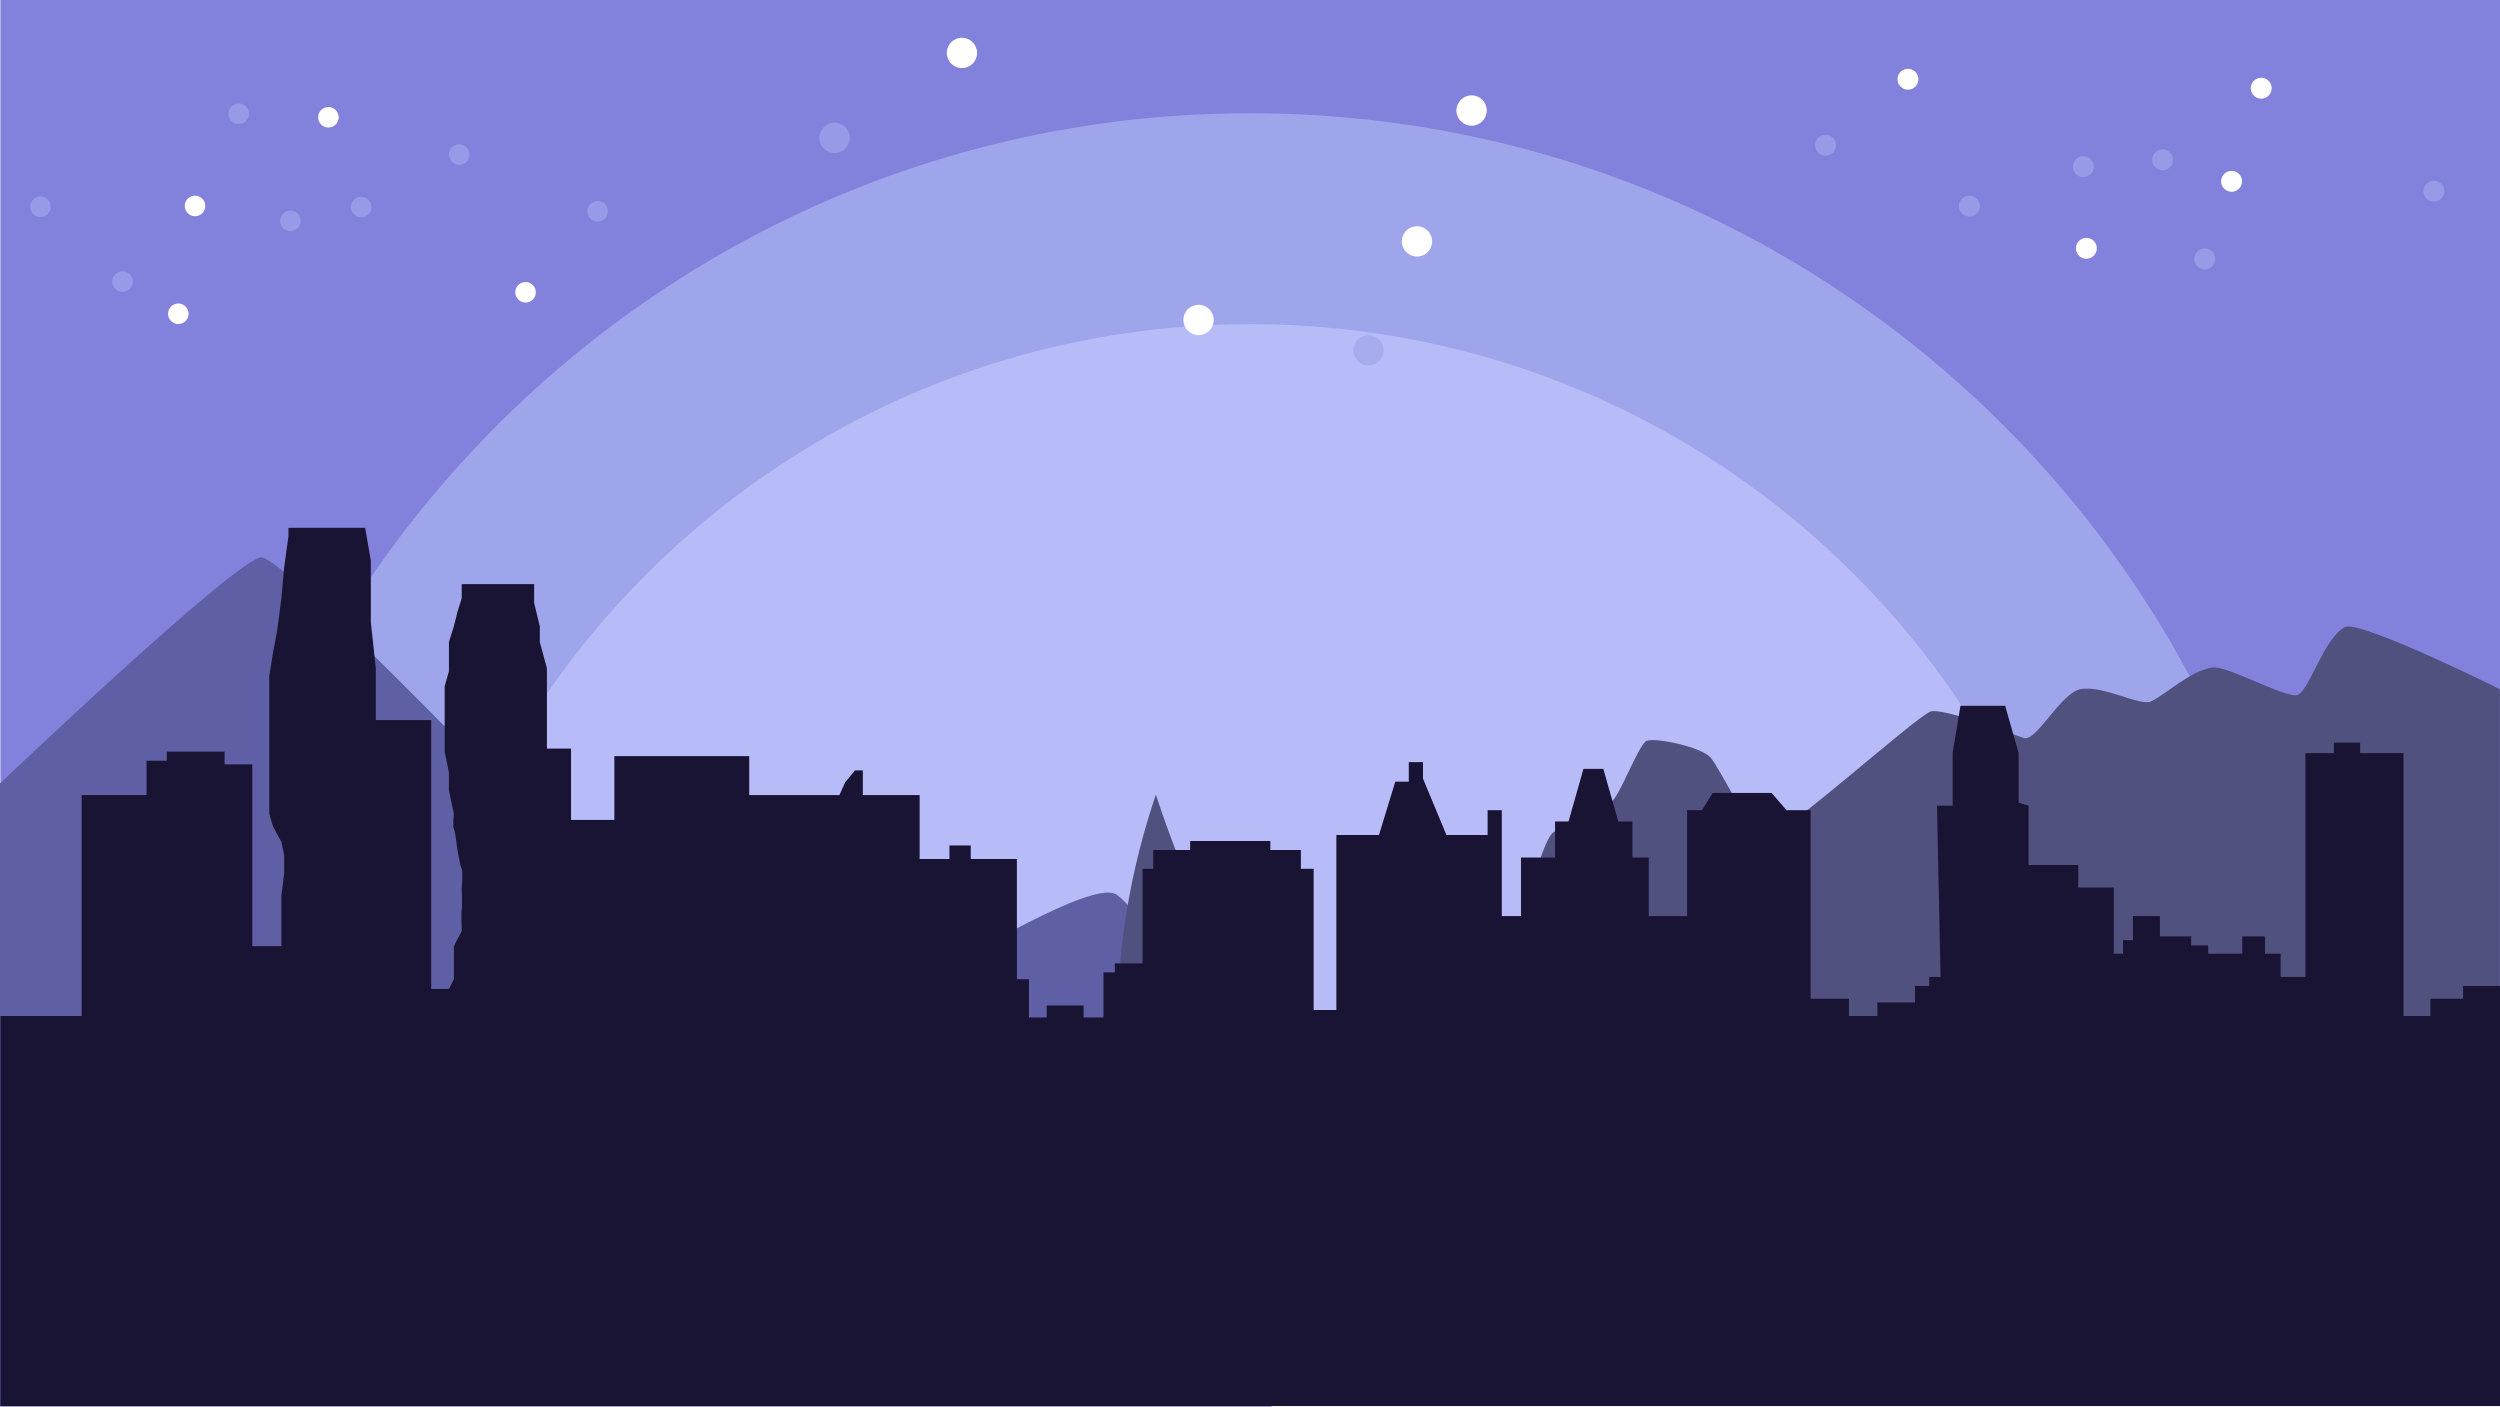
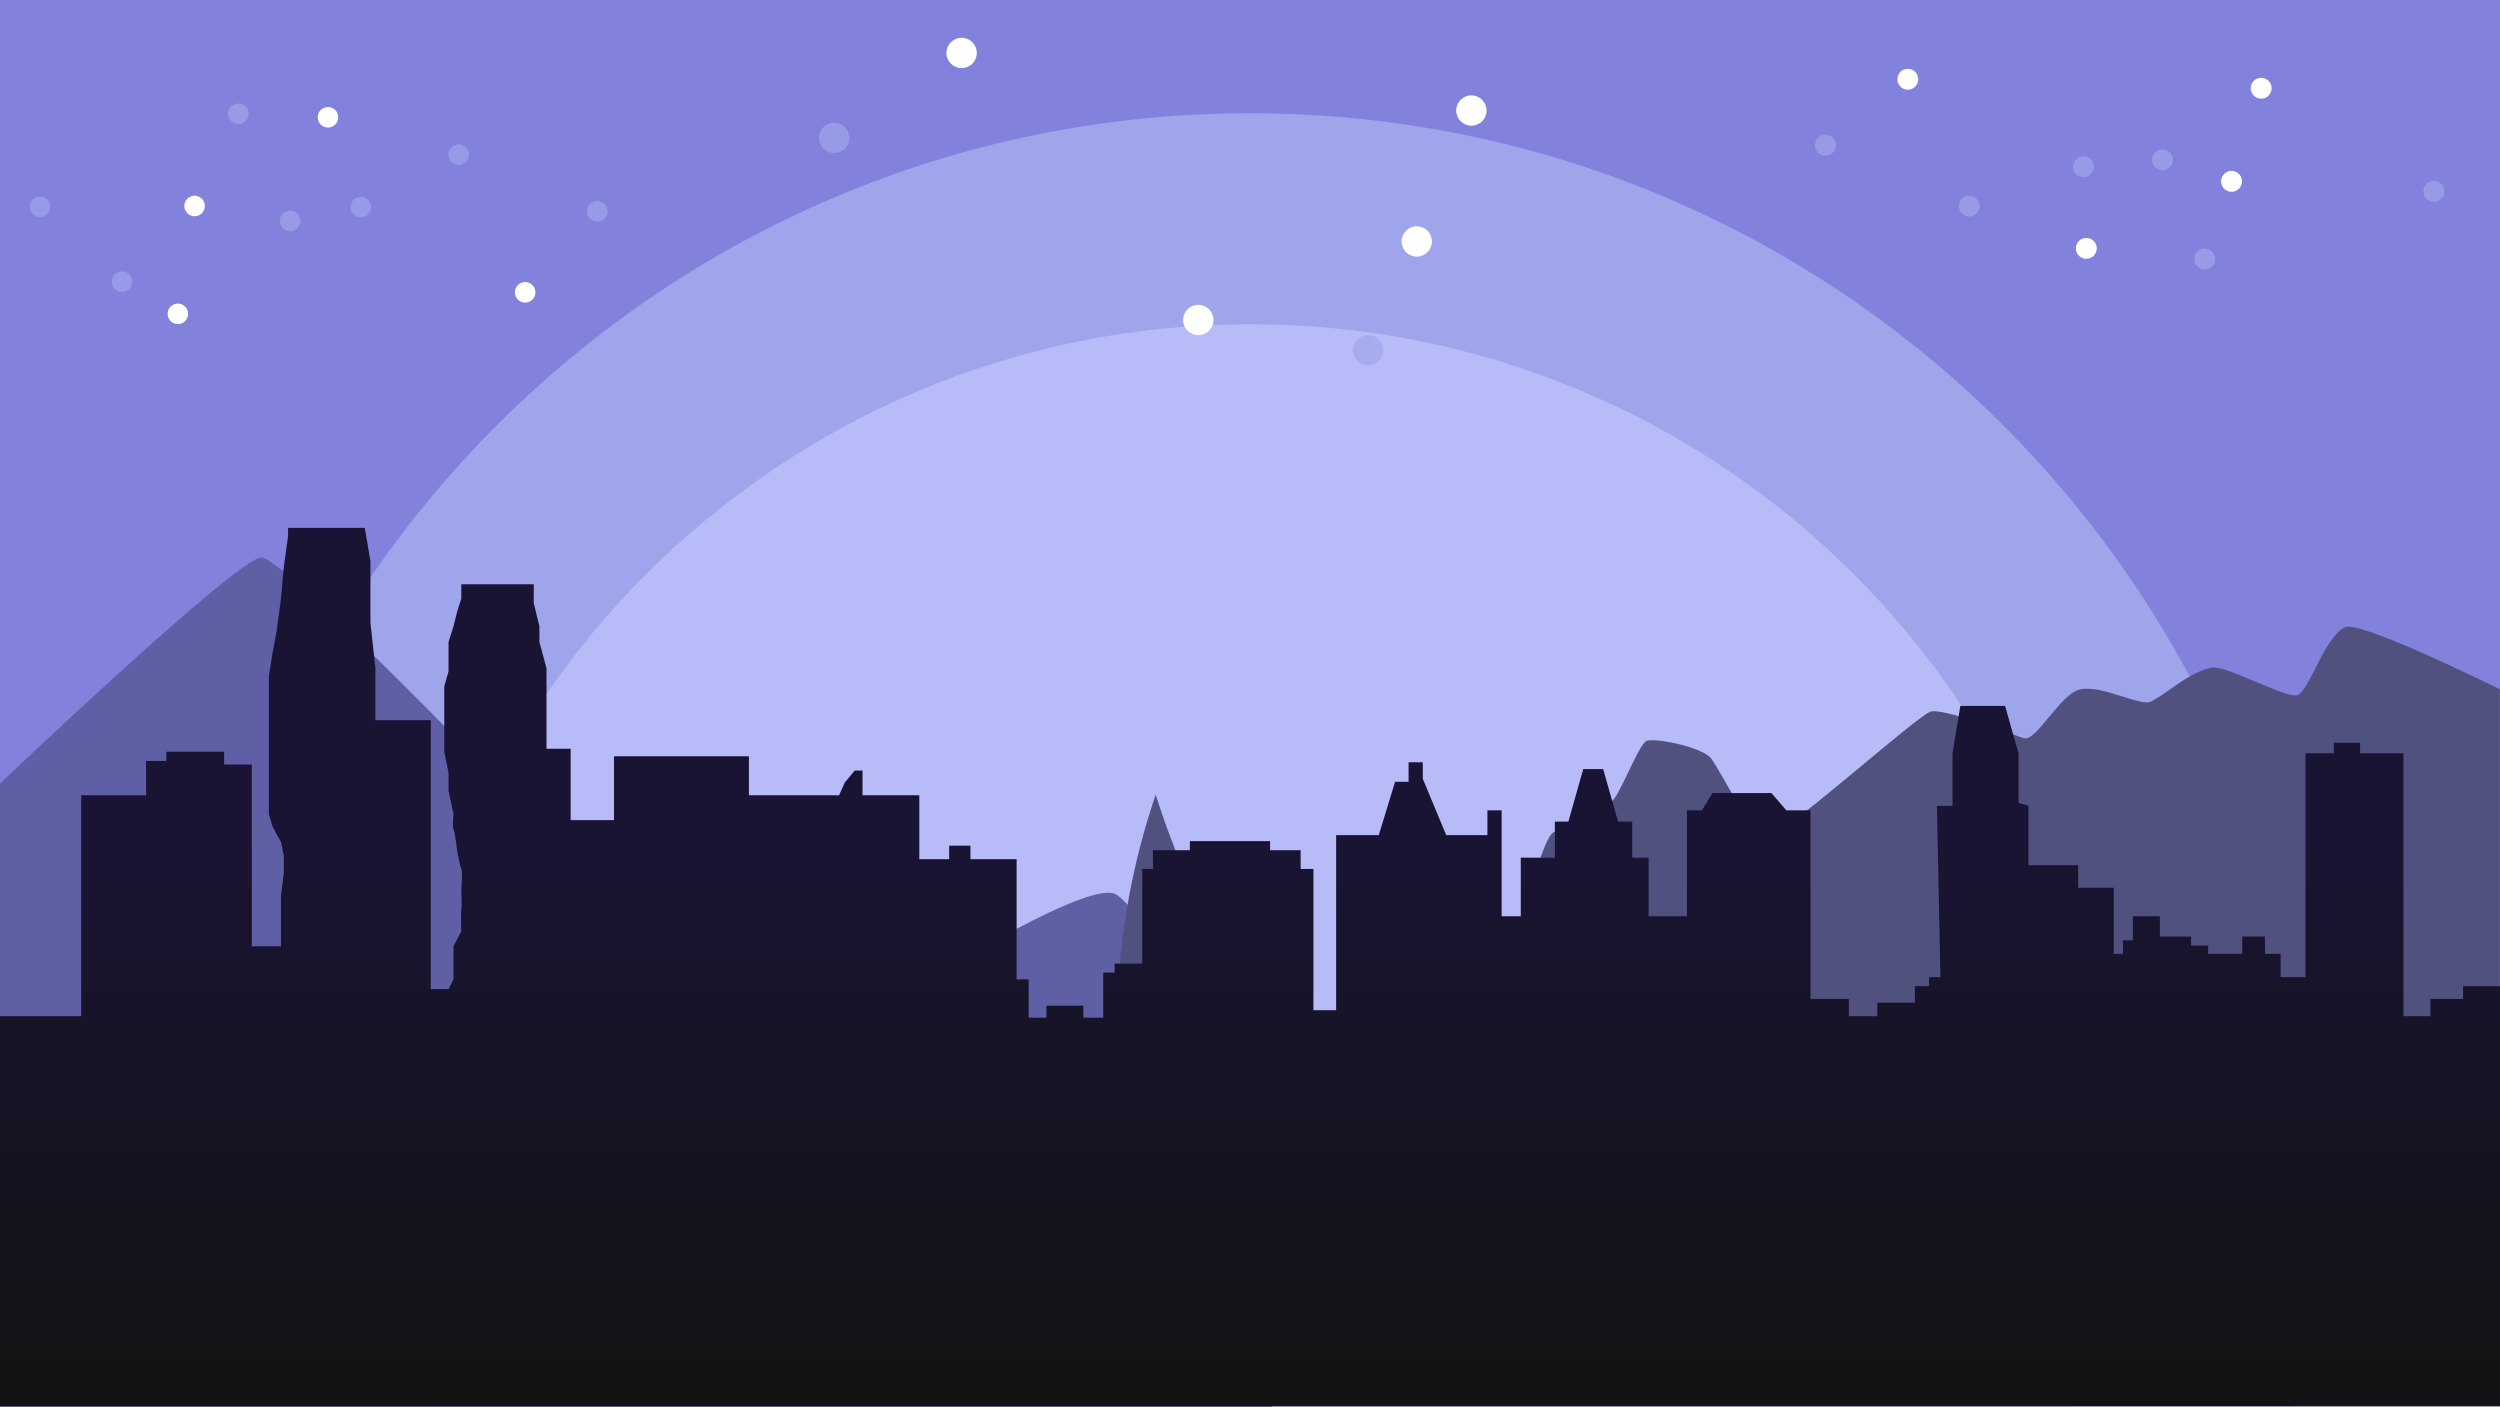
- <svg xmlns="http://www.w3.org/2000/svg" viewBox="0 0 1920.371 1080.4">
+ <svg xmlns="http://www.w3.org/2000/svg" viewBox="0 0 1920 1080.4">
  <defs>
-     <style>.a{fill:#fff;}.b{fill:#8282dc;}.c{clip-path:url(#a);}.d{fill:#9fa5eb;}.e{fill:#b7bcf9;}.f{fill:#5f5fa5;}.g{fill:#515180;}.h{opacity:0.7;}.i{fill:#191433;}</style>
+     <style>.a{fill:#fff;}.b{fill:#8282dc;}.c{clip-path:url(#a);}.d{fill:#9fa5eb;}.e{fill:#b7bcf9;}.f{fill:#5f5fa5;}.g{fill:#515180;}.h{opacity:0.7;}.i{fill:url(#b);}</style>
    <clipPath id="a">
      <rect class="a" width="1920" height="1080" />
    </clipPath>
+     <linearGradient id="b" x1="0.5" y1="0.355" x2="0.5" y2="1" gradientUnits="objectBoundingBox">
+       <stop offset="0" stop-color="#191433" />
+       <stop offset="1" stop-color="#131313" />
+     </linearGradient>
  </defs>
-   <g transform="translate(0.371)">
-     <rect class="b" width="1920" height="1080" />
-     <g class="c">
-       <circle class="d" cx="818" cy="818" r="818" transform="translate(142 87)" />
-       <circle class="e" cx="656" cy="656" r="656" transform="translate(304 249)" />
+   <rect class="b" width="1920" height="1080" />
+   <g class="c">
+     <circle class="d" cx="818" cy="818" r="818" transform="translate(142 87)" />
+     <circle class="e" cx="656" cy="656" r="656" transform="translate(304 249)" />
+   </g>
+   <path class="f" d="M19,307.652S201.372,134,219.792,134c21.7,0,297.386,292.244,297.386,292.244s126.986-46.59,153.035-42.354,61.865,72,78.145,63.531,107.45-63.531,126.986-55.06S995.818,557.542,995.818,557.542V786.254H19Z" transform="translate(-19 294.146)" />
+   <path class="g" d="M1062.085,161.925s-107.6-53.411-119.037-47.694c-15.9,7.95-27.461,49.14-36.458,52.191-8.552,2.9-54.37-22.963-65.435-21.118-17.343,2.89-33.965,19.511-46.972,26.015-8.175,4.089-36.926-12.685-54.2-9.394-15.175,2.89-33.965,40.469-43.359,37.577-11.184-3.443-63.8-24.14-72.264-20.233-14.092,6.5-114.922,97.557-127.186,97.557-7.95,0-33.965-53.476-41.191-62.148s-45.526-16.409-50.042-12.646c-6.5,5.42-20.053,41.733-26.015,46.068-6.818,4.958-30.351,16.259-44.622,23.667-15.015,7.792-48.154,182.451-65.038,195.114-11.562,8.672-133.074-26.739-154.645-40.469-15.9-10.118-64.786-117.164-85.9-183.463a555.084,555.084,0,0,0-6.491,338.108l1038.854,66.512Z" transform="translate(857.823 367.444)" />
+   <g transform="matrix(0.996, -0.087, 0.087, 0.996, 1317.003, 35.645)">
+     <g transform="translate(137.45 30)">
+       <circle class="a" cx="8.03" cy="8.03" r="8.03" transform="translate(240.894 99.776)" />
+       <circle class="a" cx="8.03" cy="8.03" r="8.03" transform="translate(269.801 30.487)" />
+       <circle class="a" cx="8.03" cy="8.03" r="8.03" transform="translate(0 0)" />
+       <circle class="a" cx="8.03" cy="8.03" r="8.03" transform="translate(125.265 141.35)" />
    </g>
-     <path class="f" d="M19,307.652S201.372,134,219.792,134c21.7,0,297.386,292.244,297.386,292.244s126.986-46.59,153.035-42.354,61.865,72,78.145,63.531,107.45-63.531,126.986-55.06S995.818,557.542,995.818,557.542V786.254H19Z" transform="translate(-19.371 294.146)" />
-     <path class="g" d="M1062.085,161.925s-107.6-53.411-119.037-47.694c-15.9,7.95-27.461,49.14-36.458,52.191-8.552,2.9-54.37-22.963-65.435-21.118-17.343,2.89-33.965,19.511-46.972,26.015-8.175,4.089-36.926-12.685-54.2-9.394-15.175,2.89-33.965,40.469-43.359,37.577-11.184-3.443-63.8-24.14-72.264-20.233-14.092,6.5-114.922,97.557-127.186,97.557-7.95,0-33.965-53.476-41.191-62.148s-45.526-16.409-50.042-12.646c-6.5,5.42-20.053,41.733-26.015,46.068-6.818,4.958-30.351,16.259-44.622,23.667-15.015,7.792-48.154,182.451-65.038,195.114-11.562,8.672-133.074-26.739-154.645-40.469-15.9-10.118-64.786-117.164-85.9-183.463a555.084,555.084,0,0,0-6.491,338.108l1038.854,66.512Z" transform="translate(857.823 367.444)" />
-     <g transform="matrix(0.996, -0.087, 0.087, 0.996, 1317.003, 35.645)">
-       <g transform="translate(137.45 30)">
-         <circle class="a" cx="8.03" cy="8.03" r="8.03" transform="translate(240.894 99.776)" />
-         <circle class="a" cx="8.03" cy="8.03" r="8.03" transform="translate(269.801 30.487)" />
-         <circle class="a" cx="8.03" cy="8.03" r="8.03" transform="translate(0 0)" />
-         <circle class="a" cx="8.03" cy="8.03" r="8.03" transform="translate(125.265 141.35)" />
-       </g>
-       <g class="h" transform="translate(326.953 108.705)">
-         <circle class="d" cx="8.03" cy="8.03" r="8.03" />
-       </g>
-       <g class="h" transform="translate(352.649 187.409)">
-         <circle class="d" cx="8.03" cy="8.03" r="8.03" />
-       </g>
-       <g class="h" transform="translate(532.516 150.868)">
-         <circle class="d" cx="8.03" cy="8.03" r="8.03" />
-       </g>
-       <g class="h" transform="translate(175.993 131.192)">
-         <circle class="d" cx="8.03" cy="8.03" r="8.03" />
-       </g>
-       <g class="h" transform="translate(265.927 108.705)">
-         <circle class="d" cx="8.03" cy="8.03" r="8.03" />
-       </g>
-       <g class="h" transform="translate(70 74.974)">
-         <circle class="d" cx="8.03" cy="8.03" r="8.03" />
-       </g>
+     <g class="h" transform="translate(326.953 108.705)">
+       <circle class="d" cx="8.03" cy="8.03" r="8.03" />
    </g>
-     <path class="i" d="M6566,852.551h62.347V682.833h49.844V656.469h15.575v-7.031h44.377v9.808h21.27V798.861h22.358V760.207l2.183-17.308V729.053l-2.183-10.385L6778.5,712.9l-3.272-6.346-2.728-9.231V591.168l1.762-11.021.966-6.04,1.808-9.7,1.465-7.858,3.271-24.808,2.183-24.231,3.272-23.654v-6.346h58.9l4.362,25.385v47.308L6854.3,585.4v39.808h42.538V831.745h13.634l3.817-7.5V798.861l6-11.539s-.545-14.423,0-16.154,0-16.154,0-16.154,1.091-13.846,0-15.577-3.273-14.423-3.273-14.423-1.636-14.423-2.726-16.154,0-11.538,0-11.538l-3.817-17.885V665.591l-3.271-16.154V599.245l3.271-11.538v-22.5l3.817-12.115,2.726-10.961,3.273-10.385V520.784h55.625v14.423l4.364,17.884v12.115l5.453,20.192V647.13h18.542v54.808h33.267V652.9h103.616v29.934h69.261l4.363-9.742,7.634-9.231h6v18.972h43.629v49.1h22.9V721.553h16.361v10.384h35.448v92.308h9.27v29.423h13.636v-9.231h28.357v9.231h15.27V819.053h8.726V812.13h21.27V739.438h8.181V725.015h28.358v-6.923h61.624v6.923h23.45v14.423h9.816V847.9h17.451V713.476h32.721l12.543-40.962h10.362v-15H7658.7v12.692l18,43.269h31.63V694.438h10.907v81.346h14.724v-45h26.177V703.092H7770.5l11.452-40.385h15.271l11.451,40.385h10.906v27.692h12.544v45h29.449V694.438h11.452l8.181-13.269h45.265l11.453,13.269h18.541V839.245h29.447v13.269h21.815V842.13h28.9V829.438h10.907v-6.923h8.725l-2.728-131.538h12V650.592l6-36.346h34.357l10.362,36.346v38.077l7.634,2.308v45.577h38.174v17.308h27.27V804.63h7.089V794.245h7.635V775.784h20.725v15.577h23.994v6.923h13.09v6.346h26.176V791.361h17.451V804.63h12v17.885h19.087V650.592h21.814v-8.077h20.179v8.077h33.266V852.515h20.724V839.245h25.086v-9.808H8486v322.65H6566Z" transform="translate(-6566 -72.087)" />
-     <g transform="translate(-60.797 96.199) rotate(-11)">
-       <g transform="translate(158.265 45.771)">
-         <circle class="a" cx="7.886" cy="7.886" r="7.886" transform="translate(28.389 47.314)" />
-         <circle class="a" cx="7.886" cy="7.886" r="7.886" transform="translate(0 126.172)" />
-         <circle class="a" cx="7.886" cy="7.886" r="7.886" transform="translate(264.961 160.869)" />
-         <circle class="a" cx="7.886" cy="7.886" r="7.886" transform="translate(141.943)" />
-       </g>
-       <g class="h" transform="translate(256.43 118.32)">
-         <circle class="d" cx="7.886" cy="7.886" r="7.886" />
-       </g>
-       <g class="h" transform="translate(233.126 30)">
-         <circle class="d" cx="7.886" cy="7.886" r="7.886" />
-       </g>
-       <g class="h" transform="translate(70 71.006)">
-         <circle class="d" cx="7.886" cy="7.886" r="7.886" />
-       </g>
-       <g class="h" transform="translate(393.339 93.086)">
-         <circle class="d" cx="7.886" cy="7.886" r="7.886" />
-       </g>
-       <g class="h" transform="translate(311.776 118.32)">
-         <circle class="d" cx="7.886" cy="7.886" r="7.886" />
-       </g>
-       <g class="h" transform="translate(489.467 156.172)">
-         <circle class="d" cx="7.886" cy="7.886" r="7.886" />
-       </g>
-       <g class="h" transform="translate(120.869 139.535)">
-         <circle class="d" cx="7.886" cy="7.886" r="7.886" />
-       </g>
+     <g class="h" transform="translate(352.649 187.409)">
+       <circle class="d" cx="8.03" cy="8.03" r="8.03" />
    </g>
-     <g transform="translate(559 -1)">
-       <g transform="translate(167.874 30)">
-         <circle class="a" cx="11.652" cy="11.652" r="11.652" transform="translate(349.552 144.781)" />
-         <circle class="a" cx="11.652" cy="11.652" r="11.652" transform="translate(391.498 44.239)" />
-         <circle class="a" cx="11.652" cy="11.652" r="11.652" transform="translate(0 0)" />
-         <circle class="a" cx="11.652" cy="11.652" r="11.652" transform="translate(181.767 205.107)" />
-       </g>
-       <g class="h" transform="translate(442.855 144.205)">
-         <circle class="d" cx="11.652" cy="11.652" r="11.652" />
-       </g>
-       <g class="h" transform="translate(480.141 258.41)">
-         <circle class="d" cx="11.652" cy="11.652" r="11.652" />
-       </g>
-       <g class="h" transform="translate(741.139 205.387)">
-         <circle class="d" cx="11.652" cy="11.652" r="11.652" />
-       </g>
-       <g class="h" transform="translate(223.803 176.835)">
-         <circle class="d" cx="11.652" cy="11.652" r="11.652" />
-       </g>
-       <g class="h" transform="translate(354.302 144.205)">
-         <circle class="d" cx="11.652" cy="11.652" r="11.652" />
-       </g>
-       <g class="h" transform="translate(70 95.26)">
-         <circle class="d" cx="11.652" cy="11.652" r="11.652" />
-       </g>
+     <g class="h" transform="translate(532.516 150.868)">
+       <circle class="d" cx="8.03" cy="8.03" r="8.03" />
+     </g>
+     <g class="h" transform="translate(175.993 131.192)">
+       <circle class="d" cx="8.03" cy="8.03" r="8.03" />
+     </g>
+     <g class="h" transform="translate(265.927 108.705)">
+       <circle class="d" cx="8.03" cy="8.03" r="8.03" />
+     </g>
+     <g class="h" transform="translate(70 74.974)">
+       <circle class="d" cx="8.03" cy="8.03" r="8.03" />
+     </g>
+   </g>
+   <path class="i" d="M6566,852.551h62.347V682.833h49.844V656.469h15.575v-7.031h44.377v9.808h21.27V798.861h22.358V760.207l2.183-17.308V729.053l-2.183-10.385L6778.5,712.9l-3.272-6.346-2.728-9.231V591.168l1.762-11.021.966-6.04,1.808-9.7,1.465-7.858,3.271-24.808,2.183-24.231,3.272-23.654v-6.346h58.9l4.362,25.385v47.308L6854.3,585.4v39.808h42.538V831.745h13.634l3.817-7.5V798.861l6-11.539s-.545-14.423,0-16.154,0-16.154,0-16.154,1.091-13.846,0-15.577-3.273-14.423-3.273-14.423-1.636-14.423-2.726-16.154,0-11.538,0-11.538l-3.817-17.885V665.591l-3.271-16.154V599.245l3.271-11.538v-22.5l3.817-12.115,2.726-10.961,3.273-10.385V520.784h55.625v14.423l4.364,17.884v12.115l5.453,20.192V647.13h18.542v54.808h33.267V652.9h103.616v29.934h69.261l4.363-9.742,7.634-9.231h6v18.972h43.629v49.1h22.9V721.553h16.361v10.384h35.448v92.308h9.27v29.423h13.636v-9.231h28.357v9.231h15.27V819.053h8.726V812.13h21.27V739.438h8.181V725.015h28.358v-6.923h61.624v6.923h23.45v14.423h9.816V847.9h17.451V713.476h32.721l12.543-40.962h10.362v-15H7658.7v12.692l18,43.269h31.63V694.438h10.907v81.346h14.724v-45h26.177V703.092H7770.5l11.452-40.385h15.271l11.451,40.385h10.906v27.692h12.544v45h29.449V694.438h11.452l8.181-13.269h45.265l11.453,13.269h18.541V839.245h29.447v13.269h21.815V842.13h28.9V829.438h10.907v-6.923h8.725l-2.728-131.538h12V650.592l6-36.346h34.357l10.362,36.346v38.077l7.634,2.308v45.577h38.174v17.308h27.27V804.63h7.089V794.245h7.635V775.784h20.725v15.577h23.994v6.923h13.09v6.346h26.176V791.361h17.451V804.63h12v17.885h19.087V650.592h21.814v-8.077h20.179v8.077h33.266V852.515h20.724V839.245h25.086v-9.808H8486v322.65H6566Z" transform="translate(-6566 -72.087)" />
+   <g transform="translate(-60.797 96.199) rotate(-11)">
+     <g transform="translate(158.265 45.771)">
+       <circle class="a" cx="7.886" cy="7.886" r="7.886" transform="translate(28.389 47.314)" />
+       <circle class="a" cx="7.886" cy="7.886" r="7.886" transform="translate(0 126.172)" />
+       <circle class="a" cx="7.886" cy="7.886" r="7.886" transform="translate(264.961 160.869)" />
+       <circle class="a" cx="7.886" cy="7.886" r="7.886" transform="translate(141.943)" />
+     </g>
+     <g class="h" transform="translate(256.43 118.32)">
+       <circle class="d" cx="7.886" cy="7.886" r="7.886" />
+     </g>
+     <g class="h" transform="translate(233.126 30)">
+       <circle class="d" cx="7.886" cy="7.886" r="7.886" />
+     </g>
+     <g class="h" transform="translate(70 71.006)">
+       <circle class="d" cx="7.886" cy="7.886" r="7.886" />
+     </g>
+     <g class="h" transform="translate(393.339 93.086)">
+       <circle class="d" cx="7.886" cy="7.886" r="7.886" />
+     </g>
+     <g class="h" transform="translate(311.776 118.32)">
+       <circle class="d" cx="7.886" cy="7.886" r="7.886" />
+     </g>
+     <g class="h" transform="translate(489.467 156.172)">
+       <circle class="d" cx="7.886" cy="7.886" r="7.886" />
+     </g>
+     <g class="h" transform="translate(120.869 139.535)">
+       <circle class="d" cx="7.886" cy="7.886" r="7.886" />
+     </g>
+   </g>
+   <g transform="translate(559 -1)">
+     <g transform="translate(167.874 30)">
+       <circle class="a" cx="11.652" cy="11.652" r="11.652" transform="translate(349.552 144.781)" />
+       <circle class="a" cx="11.652" cy="11.652" r="11.652" transform="translate(391.498 44.239)" />
+       <circle class="a" cx="11.652" cy="11.652" r="11.652" transform="translate(0 0)" />
+       <circle class="a" cx="11.652" cy="11.652" r="11.652" transform="translate(181.767 205.107)" />
+     </g>
+     <g class="h" transform="translate(442.855 144.205)">
+       <circle class="d" cx="11.652" cy="11.652" r="11.652" />
+     </g>
+     <g class="h" transform="translate(480.141 258.41)">
+       <circle class="d" cx="11.652" cy="11.652" r="11.652" />
+     </g>
+     <g class="h" transform="translate(741.139 205.387)">
+       <circle class="d" cx="11.652" cy="11.652" r="11.652" />
+     </g>
+     <g class="h" transform="translate(223.803 176.835)">
+       <circle class="d" cx="11.652" cy="11.652" r="11.652" />
+     </g>
+     <g class="h" transform="translate(354.302 144.205)">
+       <circle class="d" cx="11.652" cy="11.652" r="11.652" />
+     </g>
+     <g class="h" transform="translate(70 95.26)">
+       <circle class="d" cx="11.652" cy="11.652" r="11.652" />
    </g>
  </g>
</svg>
